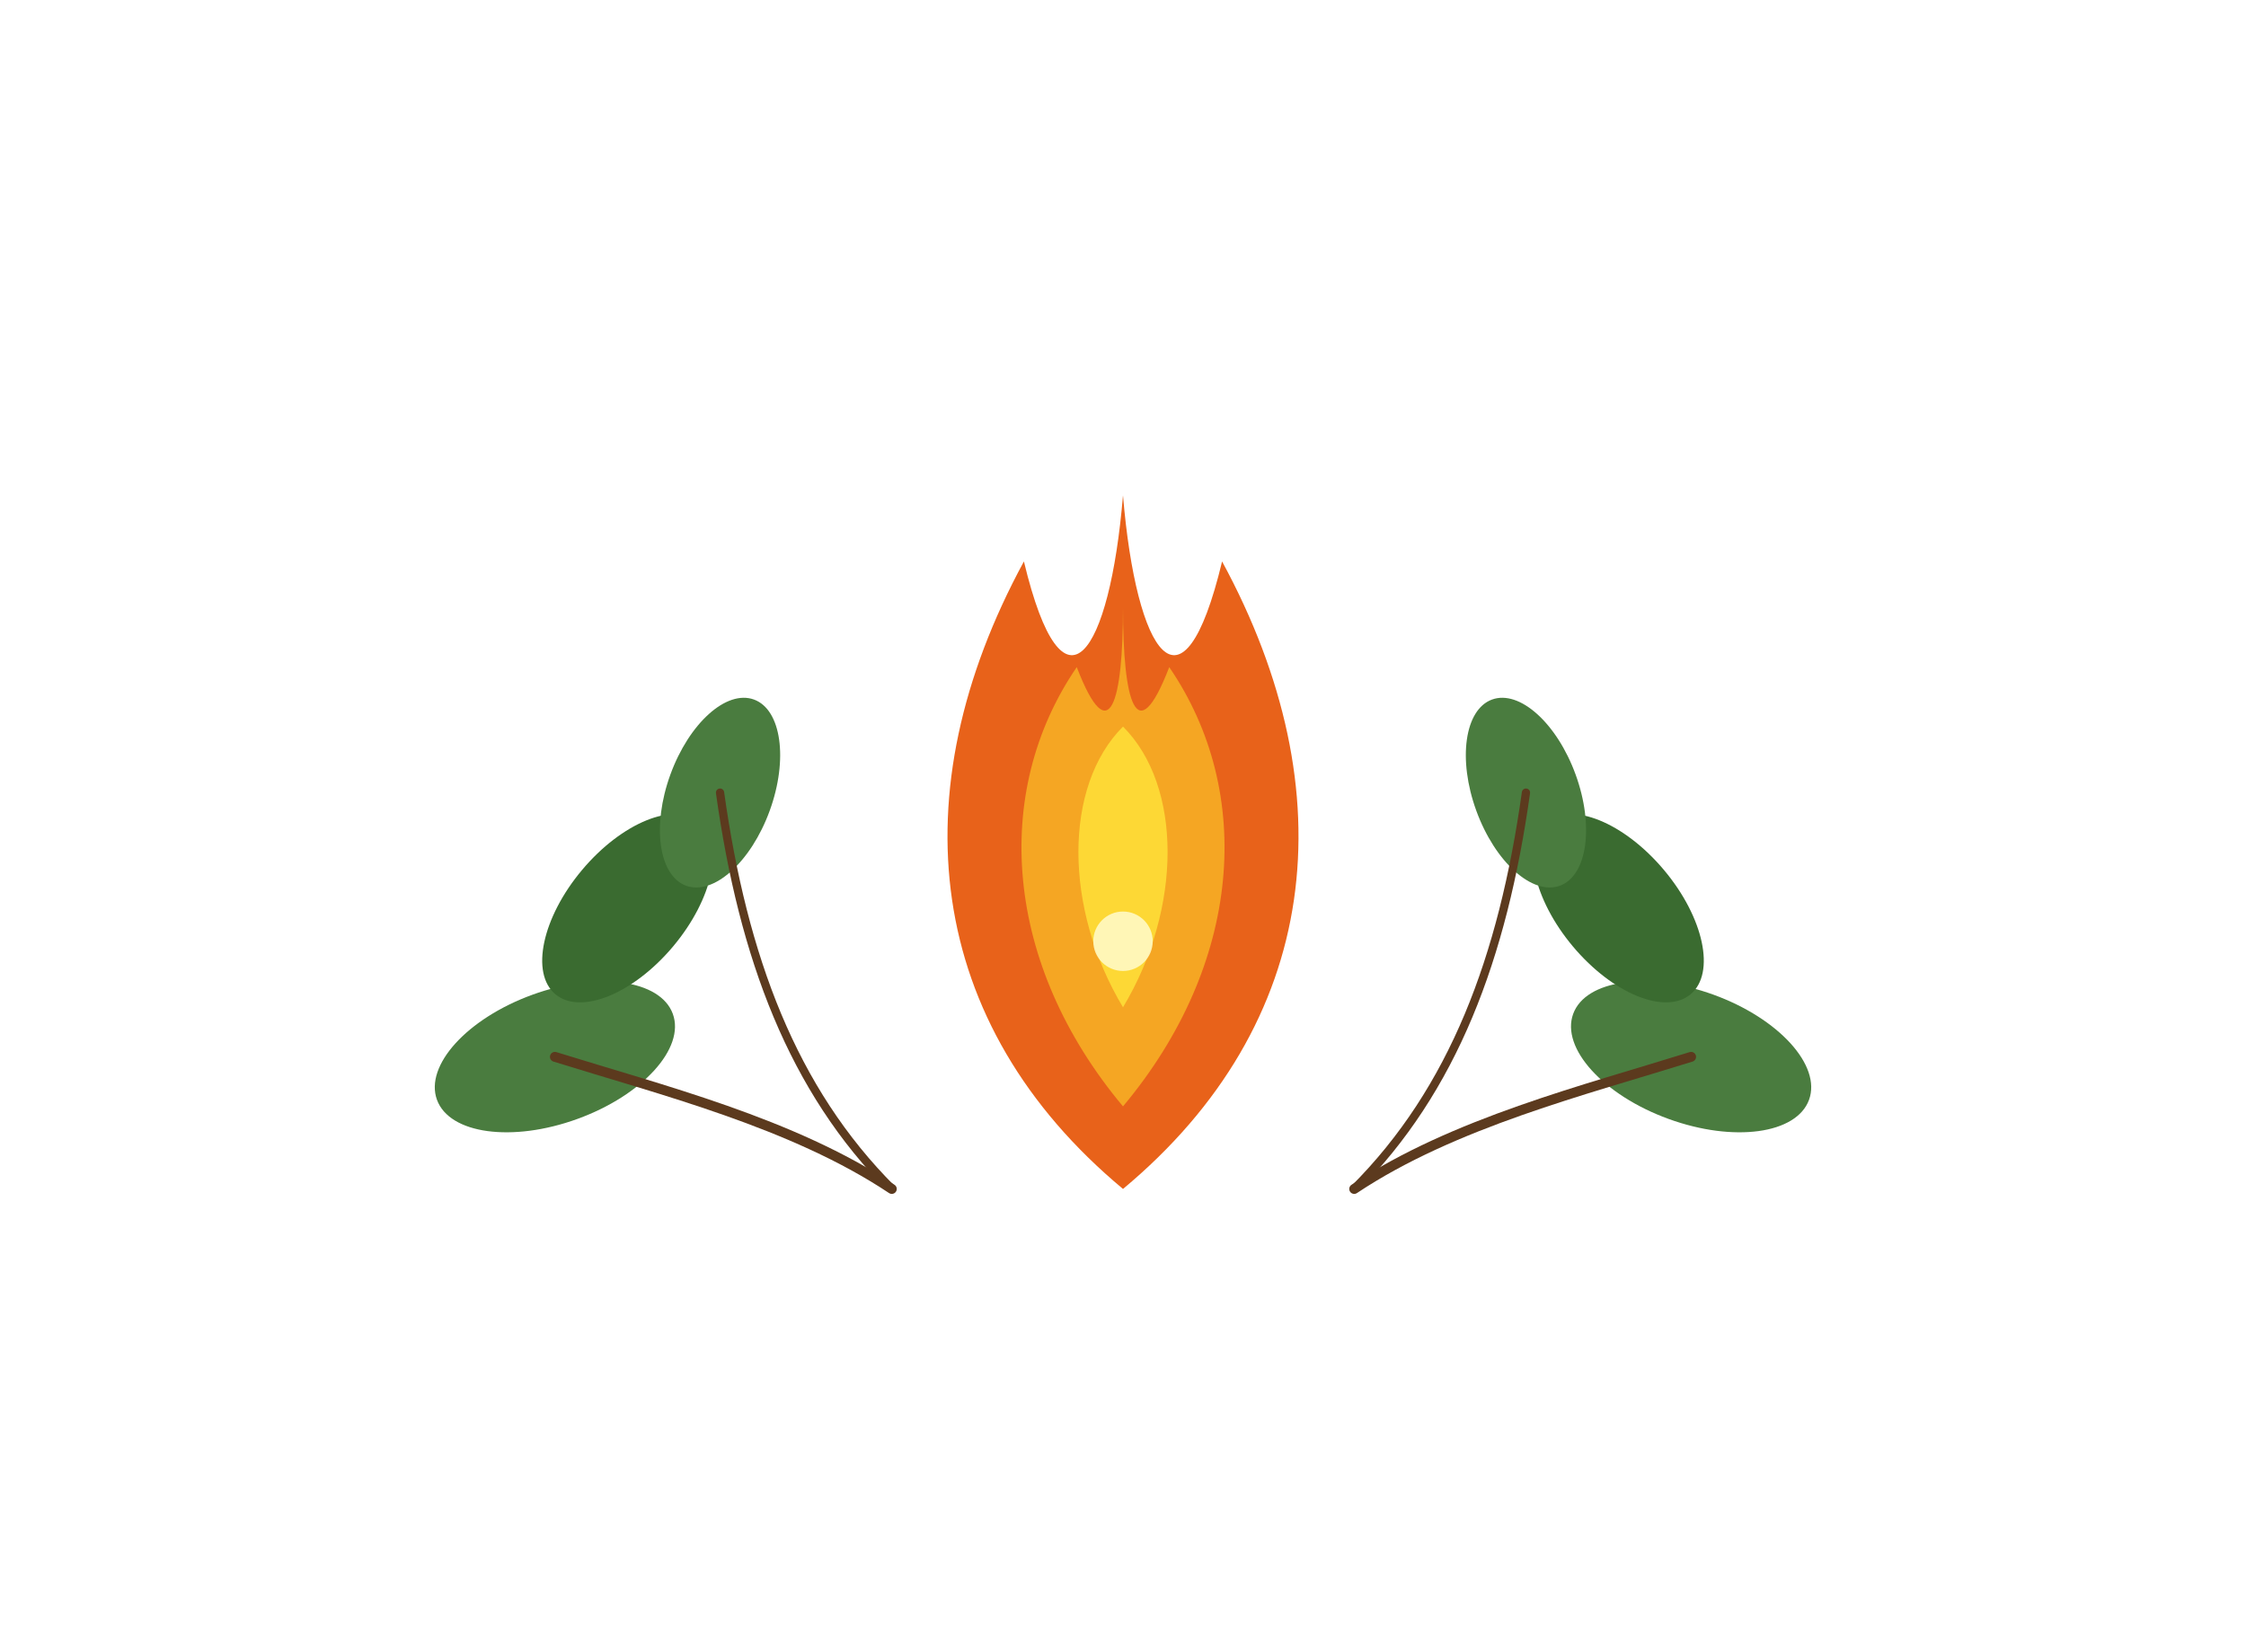
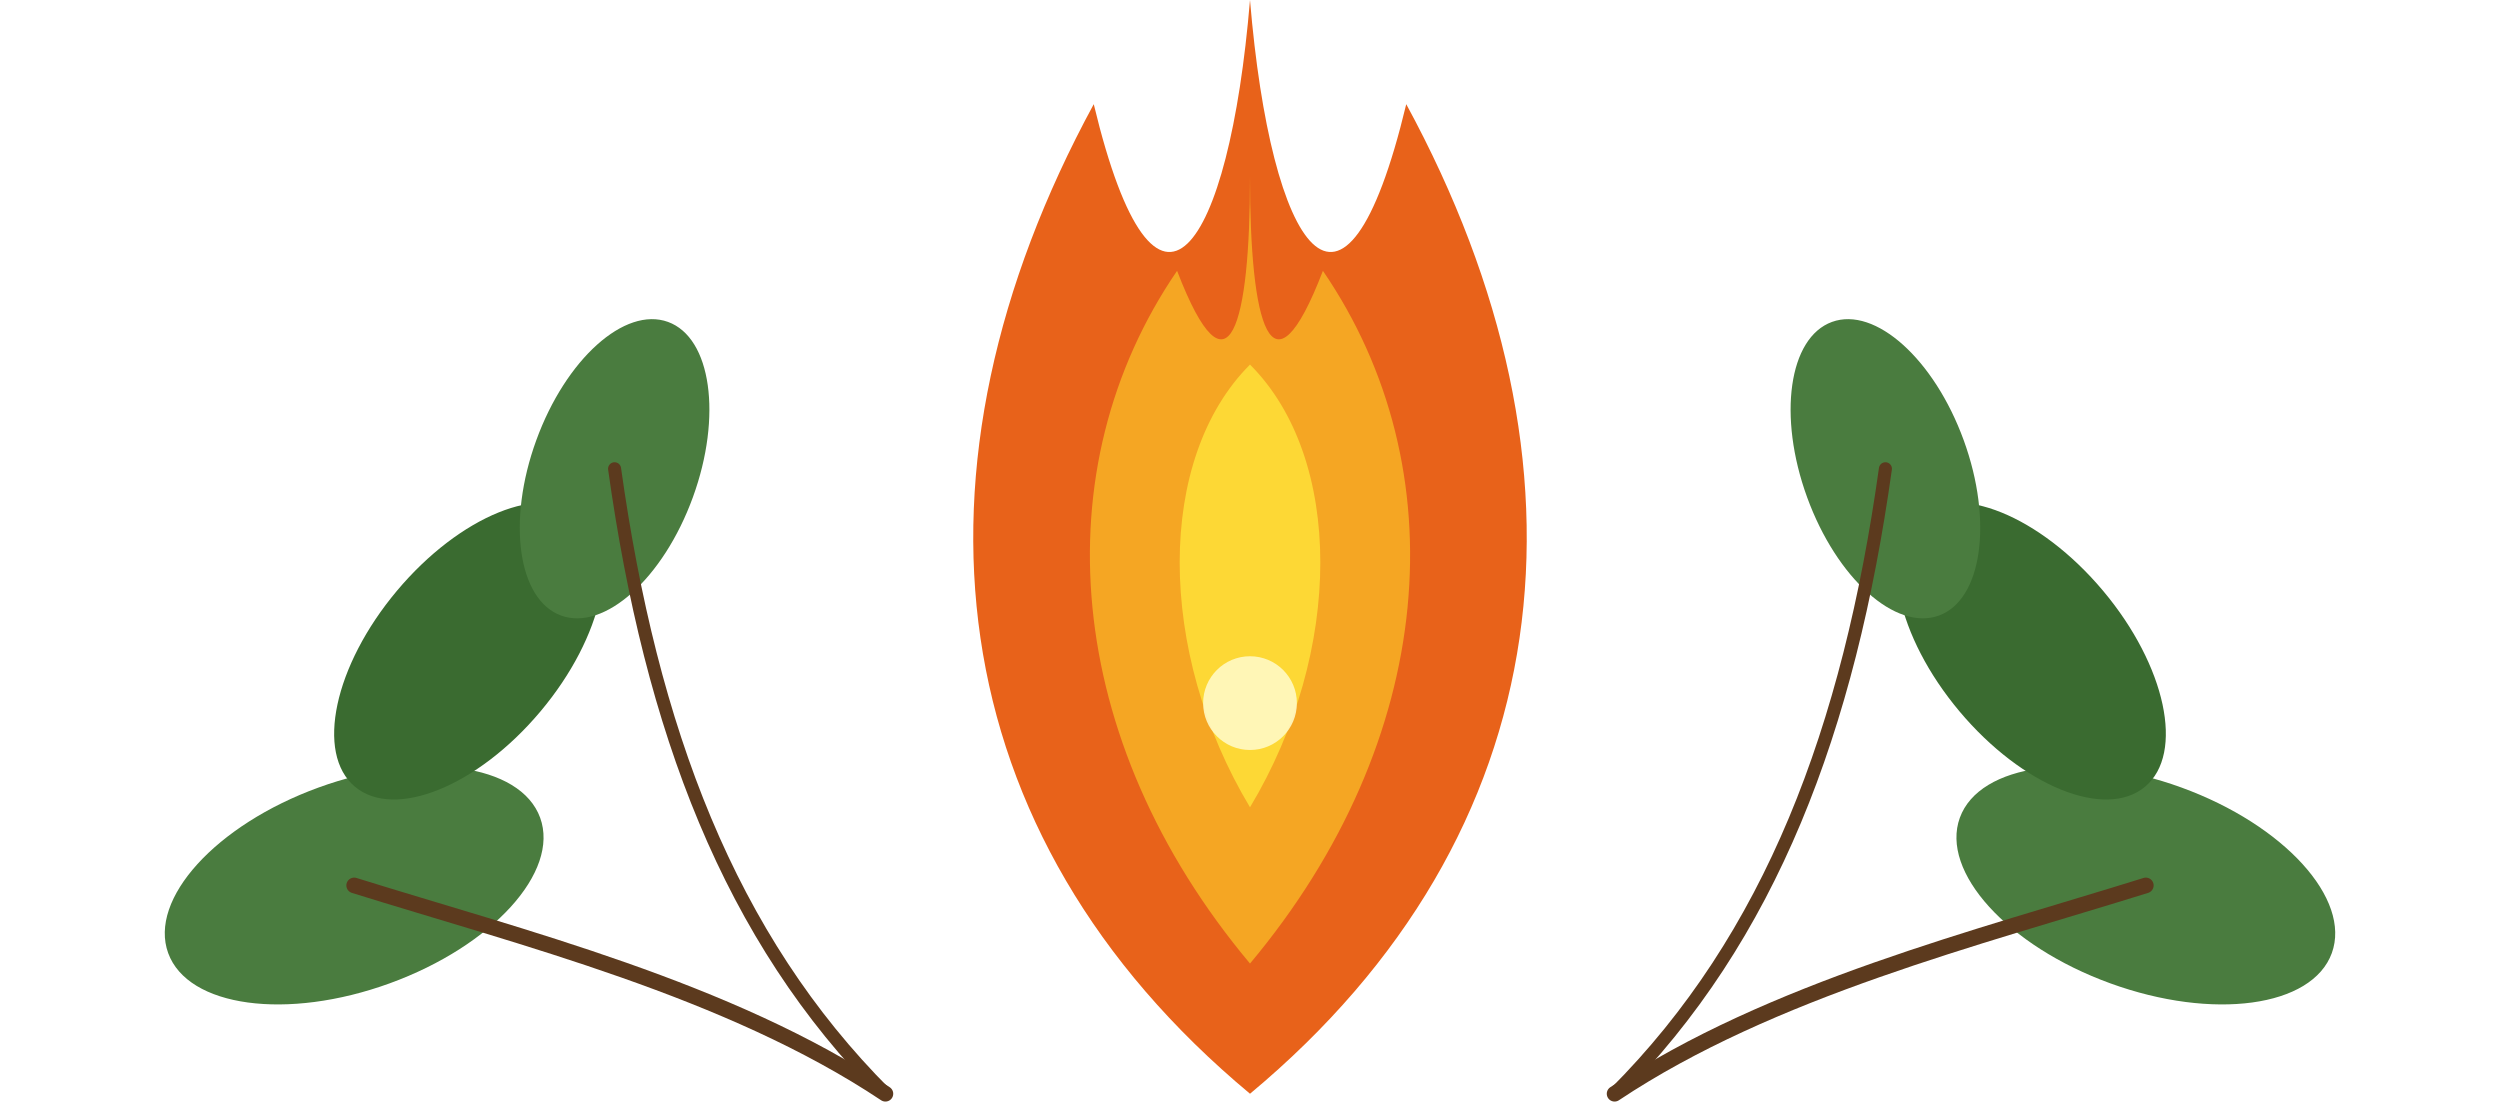
- <svg xmlns="http://www.w3.org/2000/svg" width="100%" viewBox="0 0 680 500">
+ <svg xmlns="http://www.w3.org/2000/svg" width="100%" viewBox="100 150 480 215">
  <ellipse cx="168" cy="320" rx="38" ry="20" fill="#4A7C3F" transform="rotate(-20,168,320)" style="fill:rgb(74, 124, 63);stroke:none;color:rgb(0, 0, 0);stroke-width:1px;stroke-linecap:butt;stroke-linejoin:miter;opacity:1;font-family:&quot;Anthropic Sans&quot;, -apple-system, BlinkMacSystemFont, &quot;Segoe UI&quot;, sans-serif;font-size:16px;font-weight:400;text-anchor:start;dominant-baseline:auto" />
  <ellipse cx="190" cy="275" rx="34" ry="18" fill="#3A6B30" transform="rotate(-50,190,275)" style="fill:rgb(58, 107, 48);stroke:none;color:rgb(0, 0, 0);stroke-width:1px;stroke-linecap:butt;stroke-linejoin:miter;opacity:1;font-family:&quot;Anthropic Sans&quot;, -apple-system, BlinkMacSystemFont, &quot;Segoe UI&quot;, sans-serif;font-size:16px;font-weight:400;text-anchor:start;dominant-baseline:auto" />
  <ellipse cx="218" cy="240" rx="30" ry="16" fill="#4A7C3F" transform="rotate(-70,218,240)" style="fill:rgb(74, 124, 63);stroke:none;color:rgb(0, 0, 0);stroke-width:1px;stroke-linecap:butt;stroke-linejoin:miter;opacity:1;font-family:&quot;Anthropic Sans&quot;, -apple-system, BlinkMacSystemFont, &quot;Segoe UI&quot;, sans-serif;font-size:16px;font-weight:400;text-anchor:start;dominant-baseline:auto" />
  <path d="M270,360 C240,340 200,330 168,320" stroke="#5C3A1E" stroke-width="3" fill="none" stroke-linecap="round" style="fill:none;stroke:rgb(92, 58, 30);color:rgb(0, 0, 0);stroke-width:3px;stroke-linecap:round;stroke-linejoin:miter;opacity:1;font-family:&quot;Anthropic Sans&quot;, -apple-system, BlinkMacSystemFont, &quot;Segoe UI&quot;, sans-serif;font-size:16px;font-weight:400;text-anchor:start;dominant-baseline:auto" />
  <path d="M270,360 C240,330 225,290 218,240" stroke="#5C3A1E" stroke-width="2.5" fill="none" stroke-linecap="round" style="fill:none;stroke:rgb(92, 58, 30);color:rgb(0, 0, 0);stroke-width:2.5px;stroke-linecap:round;stroke-linejoin:miter;opacity:1;font-family:&quot;Anthropic Sans&quot;, -apple-system, BlinkMacSystemFont, &quot;Segoe UI&quot;, sans-serif;font-size:16px;font-weight:400;text-anchor:start;dominant-baseline:auto" />
  <ellipse cx="512" cy="320" rx="38" ry="20" fill="#4A7C3F" transform="rotate(20,512,320)" style="fill:rgb(74, 124, 63);stroke:none;color:rgb(0, 0, 0);stroke-width:1px;stroke-linecap:butt;stroke-linejoin:miter;opacity:1;font-family:&quot;Anthropic Sans&quot;, -apple-system, BlinkMacSystemFont, &quot;Segoe UI&quot;, sans-serif;font-size:16px;font-weight:400;text-anchor:start;dominant-baseline:auto" />
  <ellipse cx="490" cy="275" rx="34" ry="18" fill="#3A6B30" transform="rotate(50,490,275)" style="fill:rgb(58, 107, 48);stroke:none;color:rgb(0, 0, 0);stroke-width:1px;stroke-linecap:butt;stroke-linejoin:miter;opacity:1;font-family:&quot;Anthropic Sans&quot;, -apple-system, BlinkMacSystemFont, &quot;Segoe UI&quot;, sans-serif;font-size:16px;font-weight:400;text-anchor:start;dominant-baseline:auto" />
  <ellipse cx="462" cy="240" rx="30" ry="16" fill="#4A7C3F" transform="rotate(70,462,240)" style="fill:rgb(74, 124, 63);stroke:none;color:rgb(0, 0, 0);stroke-width:1px;stroke-linecap:butt;stroke-linejoin:miter;opacity:1;font-family:&quot;Anthropic Sans&quot;, -apple-system, BlinkMacSystemFont, &quot;Segoe UI&quot;, sans-serif;font-size:16px;font-weight:400;text-anchor:start;dominant-baseline:auto" />
  <path d="M410,360 C440,340 480,330 512,320" stroke="#5C3A1E" stroke-width="3" fill="none" stroke-linecap="round" style="fill:none;stroke:rgb(92, 58, 30);color:rgb(0, 0, 0);stroke-width:3px;stroke-linecap:round;stroke-linejoin:miter;opacity:1;font-family:&quot;Anthropic Sans&quot;, -apple-system, BlinkMacSystemFont, &quot;Segoe UI&quot;, sans-serif;font-size:16px;font-weight:400;text-anchor:start;dominant-baseline:auto" />
  <path d="M410,360 C440,330 455,290 462,240" stroke="#5C3A1E" stroke-width="2.5" fill="none" stroke-linecap="round" style="fill:none;stroke:rgb(92, 58, 30);color:rgb(0, 0, 0);stroke-width:2.5px;stroke-linecap:round;stroke-linejoin:miter;opacity:1;font-family:&quot;Anthropic Sans&quot;, -apple-system, BlinkMacSystemFont, &quot;Segoe UI&quot;, sans-serif;font-size:16px;font-weight:400;text-anchor:start;dominant-baseline:auto" />
  <g transform="translate(340, 220)" style="fill:rgb(0, 0, 0);stroke:none;color:rgb(0, 0, 0);stroke-width:1px;stroke-linecap:butt;stroke-linejoin:miter;opacity:1;font-family:&quot;Anthropic Sans&quot;, -apple-system, BlinkMacSystemFont, &quot;Segoe UI&quot;, sans-serif;font-size:16px;font-weight:400;text-anchor:start;dominant-baseline:auto">
    <path d="M0,140 C-60,90 -68,20 -30,-50 C-18,0 -4,-22 0,-70 C4,-22 18,0 30,-50 C68,20 60,90 0,140Z" fill="#E8621A" style="fill:rgb(232, 98, 26);stroke:none;color:rgb(0, 0, 0);stroke-width:1px;stroke-linecap:butt;stroke-linejoin:miter;opacity:1;font-family:&quot;Anthropic Sans&quot;, -apple-system, BlinkMacSystemFont, &quot;Segoe UI&quot;, sans-serif;font-size:16px;font-weight:400;text-anchor:start;dominant-baseline:auto" />
    <path d="M0,115 C-36,72 -40,20 -14,-18 C-4,8 0,-8 0,-36 C0,-8 4,8 14,-18 C40,20 36,72 0,115Z" fill="#F5A623" style="fill:rgb(245, 166, 35);stroke:none;color:rgb(0, 0, 0);stroke-width:1px;stroke-linecap:butt;stroke-linejoin:miter;opacity:1;font-family:&quot;Anthropic Sans&quot;, -apple-system, BlinkMacSystemFont, &quot;Segoe UI&quot;, sans-serif;font-size:16px;font-weight:400;text-anchor:start;dominant-baseline:auto" />
    <path d="M0,85 C-18,55 -18,18 0,0 C18,18 18,55 0,85Z" fill="#FDD835" style="fill:rgb(253, 216, 53);stroke:none;color:rgb(0, 0, 0);stroke-width:1px;stroke-linecap:butt;stroke-linejoin:miter;opacity:1;font-family:&quot;Anthropic Sans&quot;, -apple-system, BlinkMacSystemFont, &quot;Segoe UI&quot;, sans-serif;font-size:16px;font-weight:400;text-anchor:start;dominant-baseline:auto" />
    <circle cx="0" cy="65" r="9" fill="#FFF9C4" opacity="0.9" style="fill:rgb(255, 249, 196);stroke:none;color:rgb(0, 0, 0);stroke-width:1px;stroke-linecap:butt;stroke-linejoin:miter;opacity:0.9;font-family:&quot;Anthropic Sans&quot;, -apple-system, BlinkMacSystemFont, &quot;Segoe UI&quot;, sans-serif;font-size:16px;font-weight:400;text-anchor:start;dominant-baseline:auto" />
  </g>
</svg>
